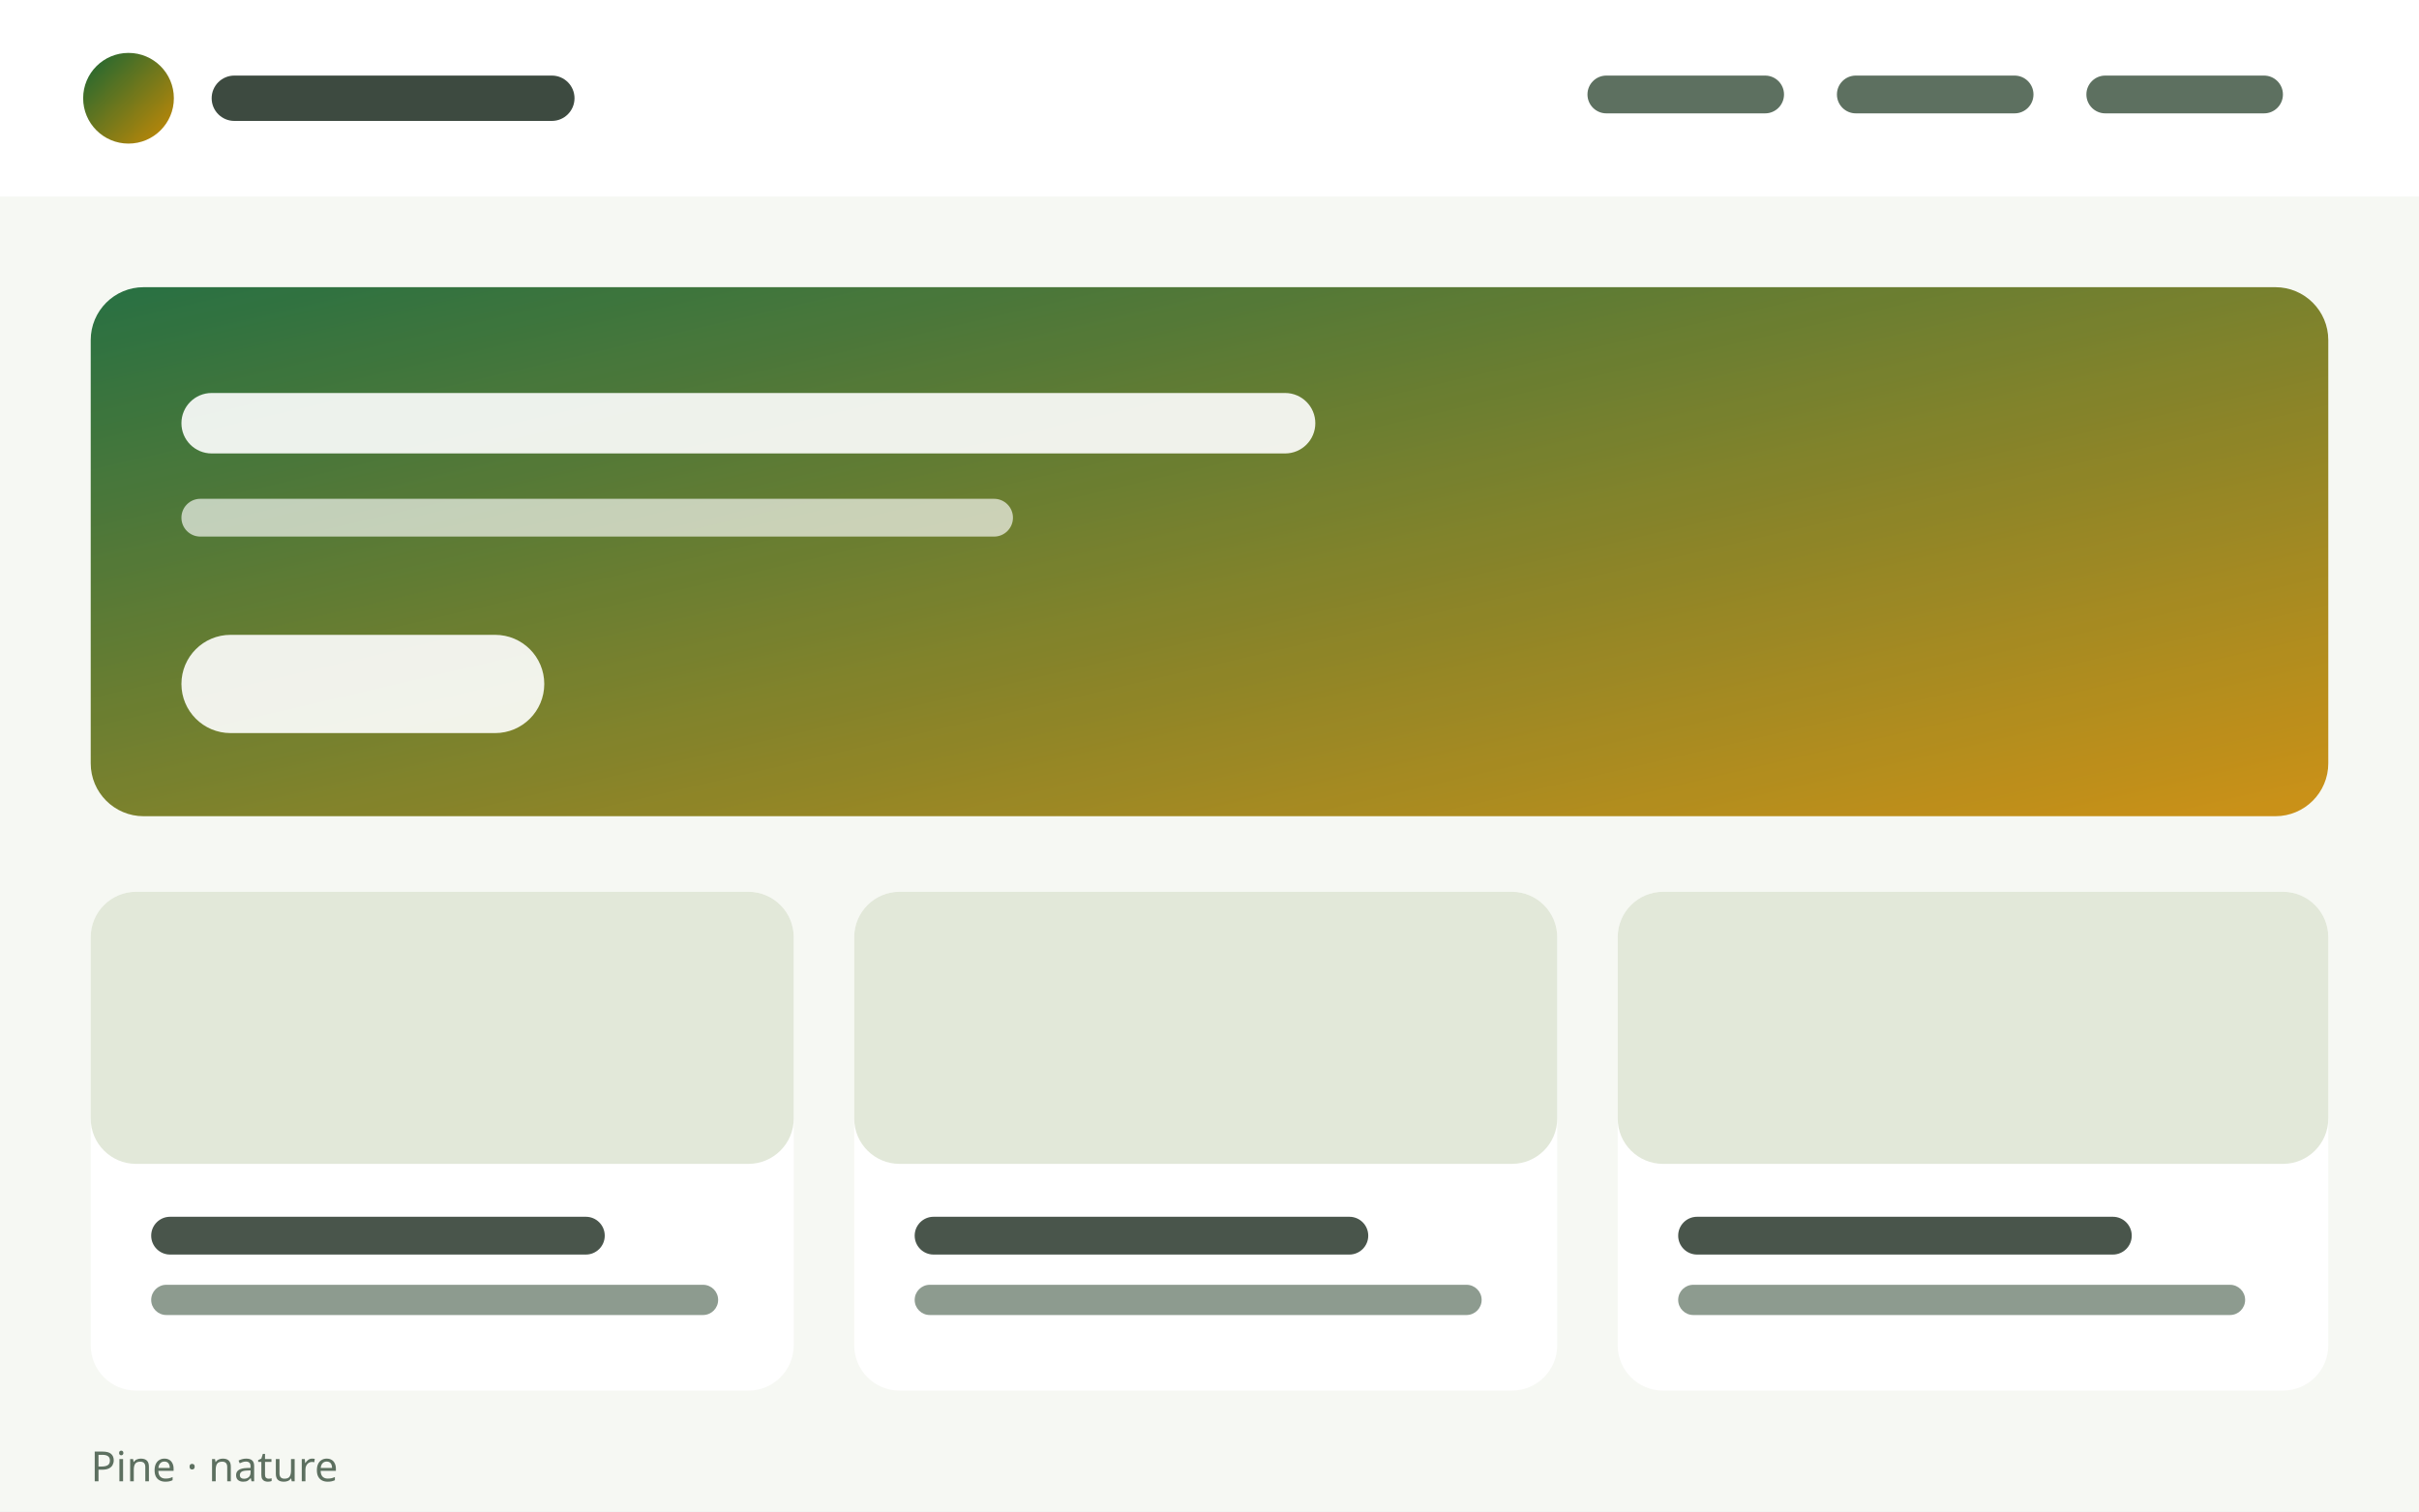
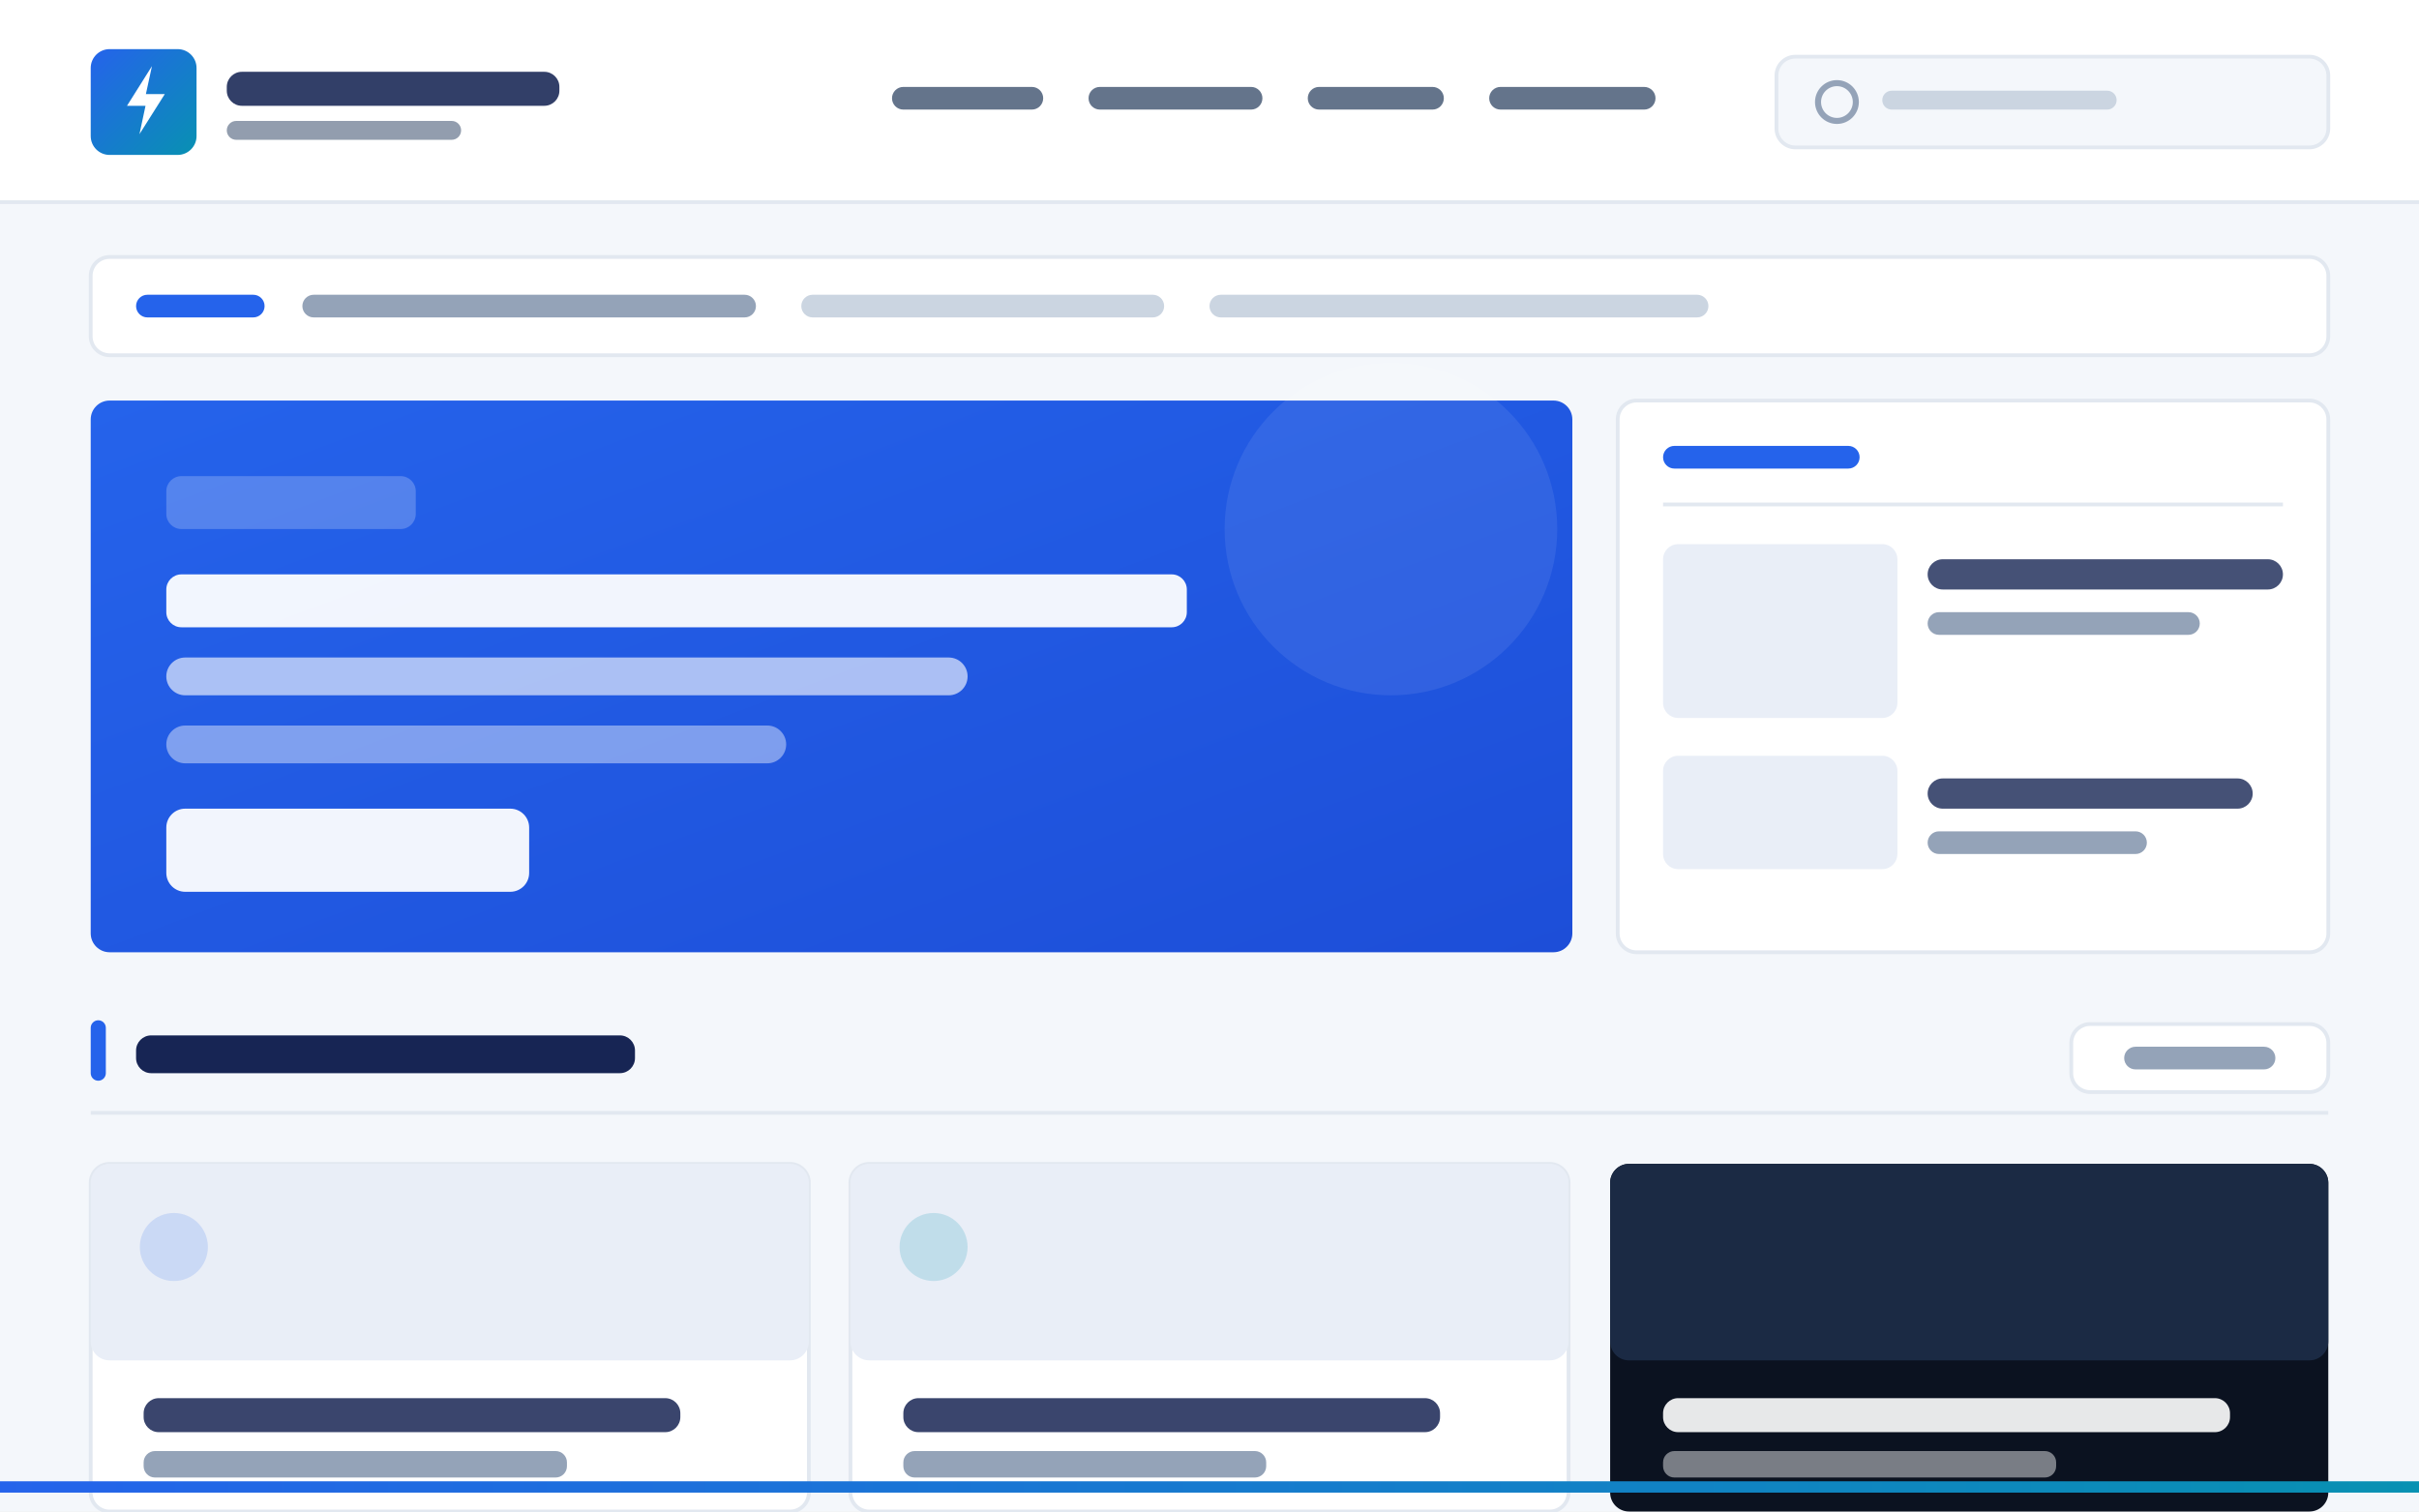
<svg xmlns="http://www.w3.org/2000/svg" viewBox="0 0 640 400" role="img" aria-label="Pratinjau tema Pine">
  <defs>
-     <linearGradient id="hero" x1="0" y1="0" x2="1" y2="1">
-       <stop offset="0" stop-color="#166534" />
-       <stop offset="1" stop-color="#ca8a04" />
+     <linearGradient id="amp-brand" x1="0" y1="0" x2="1" y2="1">
+       <stop offset="0" stop-color="#2563eb" />
+       <stop offset="1" stop-color="#0891b2" />
+     </linearGradient>
+     <linearGradient id="amp-hero" x1="0" y1="0" x2="1" y2="1">
+       <stop offset="0" stop-color="#2563eb" />
+       <stop offset="1" stop-color="#1d4ed8" />
+     </linearGradient>
+     <linearGradient id="amp-hairline" x1="0" y1="0" x2="1" y2="0">
+       <stop offset="0" stop-color="#2563eb" />
+       <stop offset="1" stop-color="#0891b2" />
    </linearGradient>
  </defs>
-   <rect width="640" height="400" fill="#f6f8f3" />
-   <rect x="0" y="0" width="640" height="52" fill="#ffffff" />
-   <circle cx="34" cy="26" r="12" fill="url(#hero)" />
-   <rect x="56" y="20" width="96" height="12" rx="6" fill="#1b2a1e" opacity=".85" />
-   <rect x="420" y="20" width="52" height="10" rx="5" fill="#5d7060" />
-   <rect x="486" y="20" width="52" height="10" rx="5" fill="#5d7060" />
-   <rect x="552" y="20" width="52" height="10" rx="5" fill="#5d7060" />
-   <rect x="24" y="76" width="592" height="140" rx="14" fill="url(#hero)" opacity=".92" />
-   <rect x="48" y="104" width="300" height="16" rx="8" fill="#ffffff" opacity=".9" />
-   <rect x="48" y="132" width="220" height="10" rx="5" fill="#ffffff" opacity=".65" />
-   <rect x="48" y="168" width="96" height="26" rx="13" fill="#ffffff" opacity=".9" />
-   <rect x="24" y="236" width="186" height="132" rx="12" fill="#ffffff" />
-   <rect x="24" y="236" width="186" height="72" rx="12" fill="#e2e8d9" />
-   <rect x="40" y="322" width="120" height="10" rx="5" fill="#1b2a1e" opacity=".8" />
-   <rect x="40" y="340" width="150" height="8" rx="4" fill="#5d7060" opacity=".7" />
-   <rect x="226" y="236" width="186" height="132" rx="12" fill="#ffffff" />
-   <rect x="226" y="236" width="186" height="72" rx="12" fill="#e2e8d9" />
-   <rect x="242" y="322" width="120" height="10" rx="5" fill="#1b2a1e" opacity=".8" />
-   <rect x="242" y="340" width="150" height="8" rx="4" fill="#5d7060" opacity=".7" />
-   <rect x="428" y="236" width="188" height="132" rx="12" fill="#ffffff" />
-   <rect x="428" y="236" width="188" height="72" rx="12" fill="#e2e8d9" />
-   <rect x="444" y="322" width="120" height="10" rx="5" fill="#1b2a1e" opacity=".8" />
-   <rect x="444" y="340" width="150" height="8" rx="4" fill="#5d7060" opacity=".7" />
-   <text x="24" y="392" font-family="system-ui, sans-serif" font-size="11" fill="#5d7060">Pine · nature</text>
+   <rect width="640" height="400" fill="#f4f7fb" />
+   <rect x="0" y="0" width="640" height="54" fill="#ffffff" />
+   <rect x="0" y="53" width="640" height="1" fill="#e2e8f0" />
+   <rect x="24" y="13" width="28" height="28" rx="5" fill="url(#amp-brand)" />
+   <path d="M40.2 17.5 33.6 28h4.9l-1.6 7.5 6.7-10.6h-5z" fill="#ffffff" />
+   <rect x="60" y="19" width="88" height="9" rx="4" fill="#172554" opacity=".88" />
+   <rect x="60" y="32" width="62" height="5" rx="2.5" fill="#64748b" opacity=".7" />
+   <rect x="236" y="23" width="40" height="6" rx="3" fill="#64748b" />
+   <rect x="288" y="23" width="46" height="6" rx="3" fill="#64748b" />
+   <rect x="346" y="23" width="36" height="6" rx="3" fill="#64748b" />
+   <rect x="394" y="23" width="44" height="6" rx="3" fill="#64748b" />
+   <rect x="470" y="15" width="146" height="24" rx="5" fill="#f4f7fb" stroke="#e2e8f0" />
+   <circle cx="486" cy="27" r="5" fill="none" stroke="#94a3b8" stroke-width="1.6" />
+   <rect x="498" y="24" width="62" height="5" rx="2.5" fill="#cbd5e1" />
+   <rect x="24" y="68" width="592" height="26" rx="5" fill="#ffffff" stroke="#e2e8f0" />
+   <rect x="36" y="78" width="34" height="6" rx="3" fill="#2563eb" />
+   <rect x="80" y="78" width="120" height="6" rx="3" fill="#94a3b8" />
+   <rect x="212" y="78" width="96" height="6" rx="3" fill="#cbd5e1" />
+   <rect x="320" y="78" width="132" height="6" rx="3" fill="#cbd5e1" />
+   <rect x="24" y="106" width="392" height="146" rx="5" fill="url(#amp-hero)" />
+   <circle cx="368" cy="140" r="44" fill="#ffffff" opacity=".08" />
+   <rect x="44" y="126" width="66" height="14" rx="4" fill="#ffffff" opacity=".22" />
+   <rect x="44" y="152" width="270" height="14" rx="4" fill="#ffffff" opacity=".94" />
+   <rect x="44" y="174" width="212" height="10" rx="5" fill="#ffffff" opacity=".62" />
+   <rect x="44" y="192" width="164" height="10" rx="5" fill="#ffffff" opacity=".42" />
+   <rect x="44" y="214" width="96" height="22" rx="5" fill="#ffffff" opacity=".94" />
+   <rect x="428" y="106" width="188" height="146" rx="5" fill="#ffffff" stroke="#e2e8f0" />
+   <rect x="440" y="118" width="52" height="6" rx="3" fill="#2563eb" />
+   <rect x="440" y="133" width="164" height="1" fill="#e2e8f0" />
+   <rect x="440" y="144" width="62" height="46" rx="4" fill="#e9eef7" />
+   <rect x="510" y="148" width="94" height="8" rx="4" fill="#172554" opacity=".8" />
+   <rect x="510" y="162" width="72" height="6" rx="3" fill="#94a3b8" />
+   <rect x="440" y="200" width="62" height="30" rx="4" fill="#e9eef7" />
+   <rect x="510" y="206" width="86" height="8" rx="4" fill="#172554" opacity=".8" />
+   <rect x="510" y="220" width="58" height="6" rx="3" fill="#94a3b8" />
+   <rect x="24" y="270" width="4" height="16" rx="2" fill="#2563eb" />
+   <rect x="36" y="274" width="132" height="10" rx="4" fill="#172554" />
+   <rect x="548" y="271" width="68" height="18" rx="5" fill="#ffffff" stroke="#e2e8f0" />
+   <rect x="562" y="277" width="40" height="6" rx="3" fill="#94a3b8" />
+   <rect x="24" y="294" width="592" height="1" fill="#e2e8f0" />
+   <g>
+     <rect x="24" y="308" width="190" height="92" rx="5" fill="#ffffff" stroke="#e2e8f0" />
+     <rect x="24" y="308" width="190" height="52" rx="5" fill="#e9eef7" />
+     <circle cx="46" cy="330" r="9" fill="#2563eb" opacity=".16" />
+     <rect x="38" y="370" width="142" height="9" rx="4" fill="#172554" opacity=".85" />
+     <rect x="38" y="384" width="112" height="7" rx="3" fill="#94a3b8" />
+   </g>
+   <g>
+     <rect x="225" y="308" width="190" height="92" rx="5" fill="#ffffff" stroke="#e2e8f0" />
+     <rect x="225" y="308" width="190" height="52" rx="5" fill="#e9eef7" />
+     <circle cx="247" cy="330" r="9" fill="#0891b2" opacity=".18" />
+     <rect x="239" y="370" width="142" height="9" rx="4" fill="#172554" opacity=".85" />
+     <rect x="239" y="384" width="96" height="7" rx="3" fill="#94a3b8" />
+   </g>
+   <g>
+     <rect x="426" y="308" width="190" height="92" rx="5" fill="#0b1220" />
+     <rect x="426" y="308" width="190" height="52" rx="5" fill="#1b2a44" />
+     <rect x="440" y="370" width="150" height="9" rx="4" fill="#ffffff" opacity=".9" />
+     <rect x="440" y="384" width="104" height="7" rx="3" fill="#ffffff" opacity=".45" />
+   </g>
+   <rect x="0" y="392" width="640" height="3" fill="url(#amp-hairline)" />
</svg>
